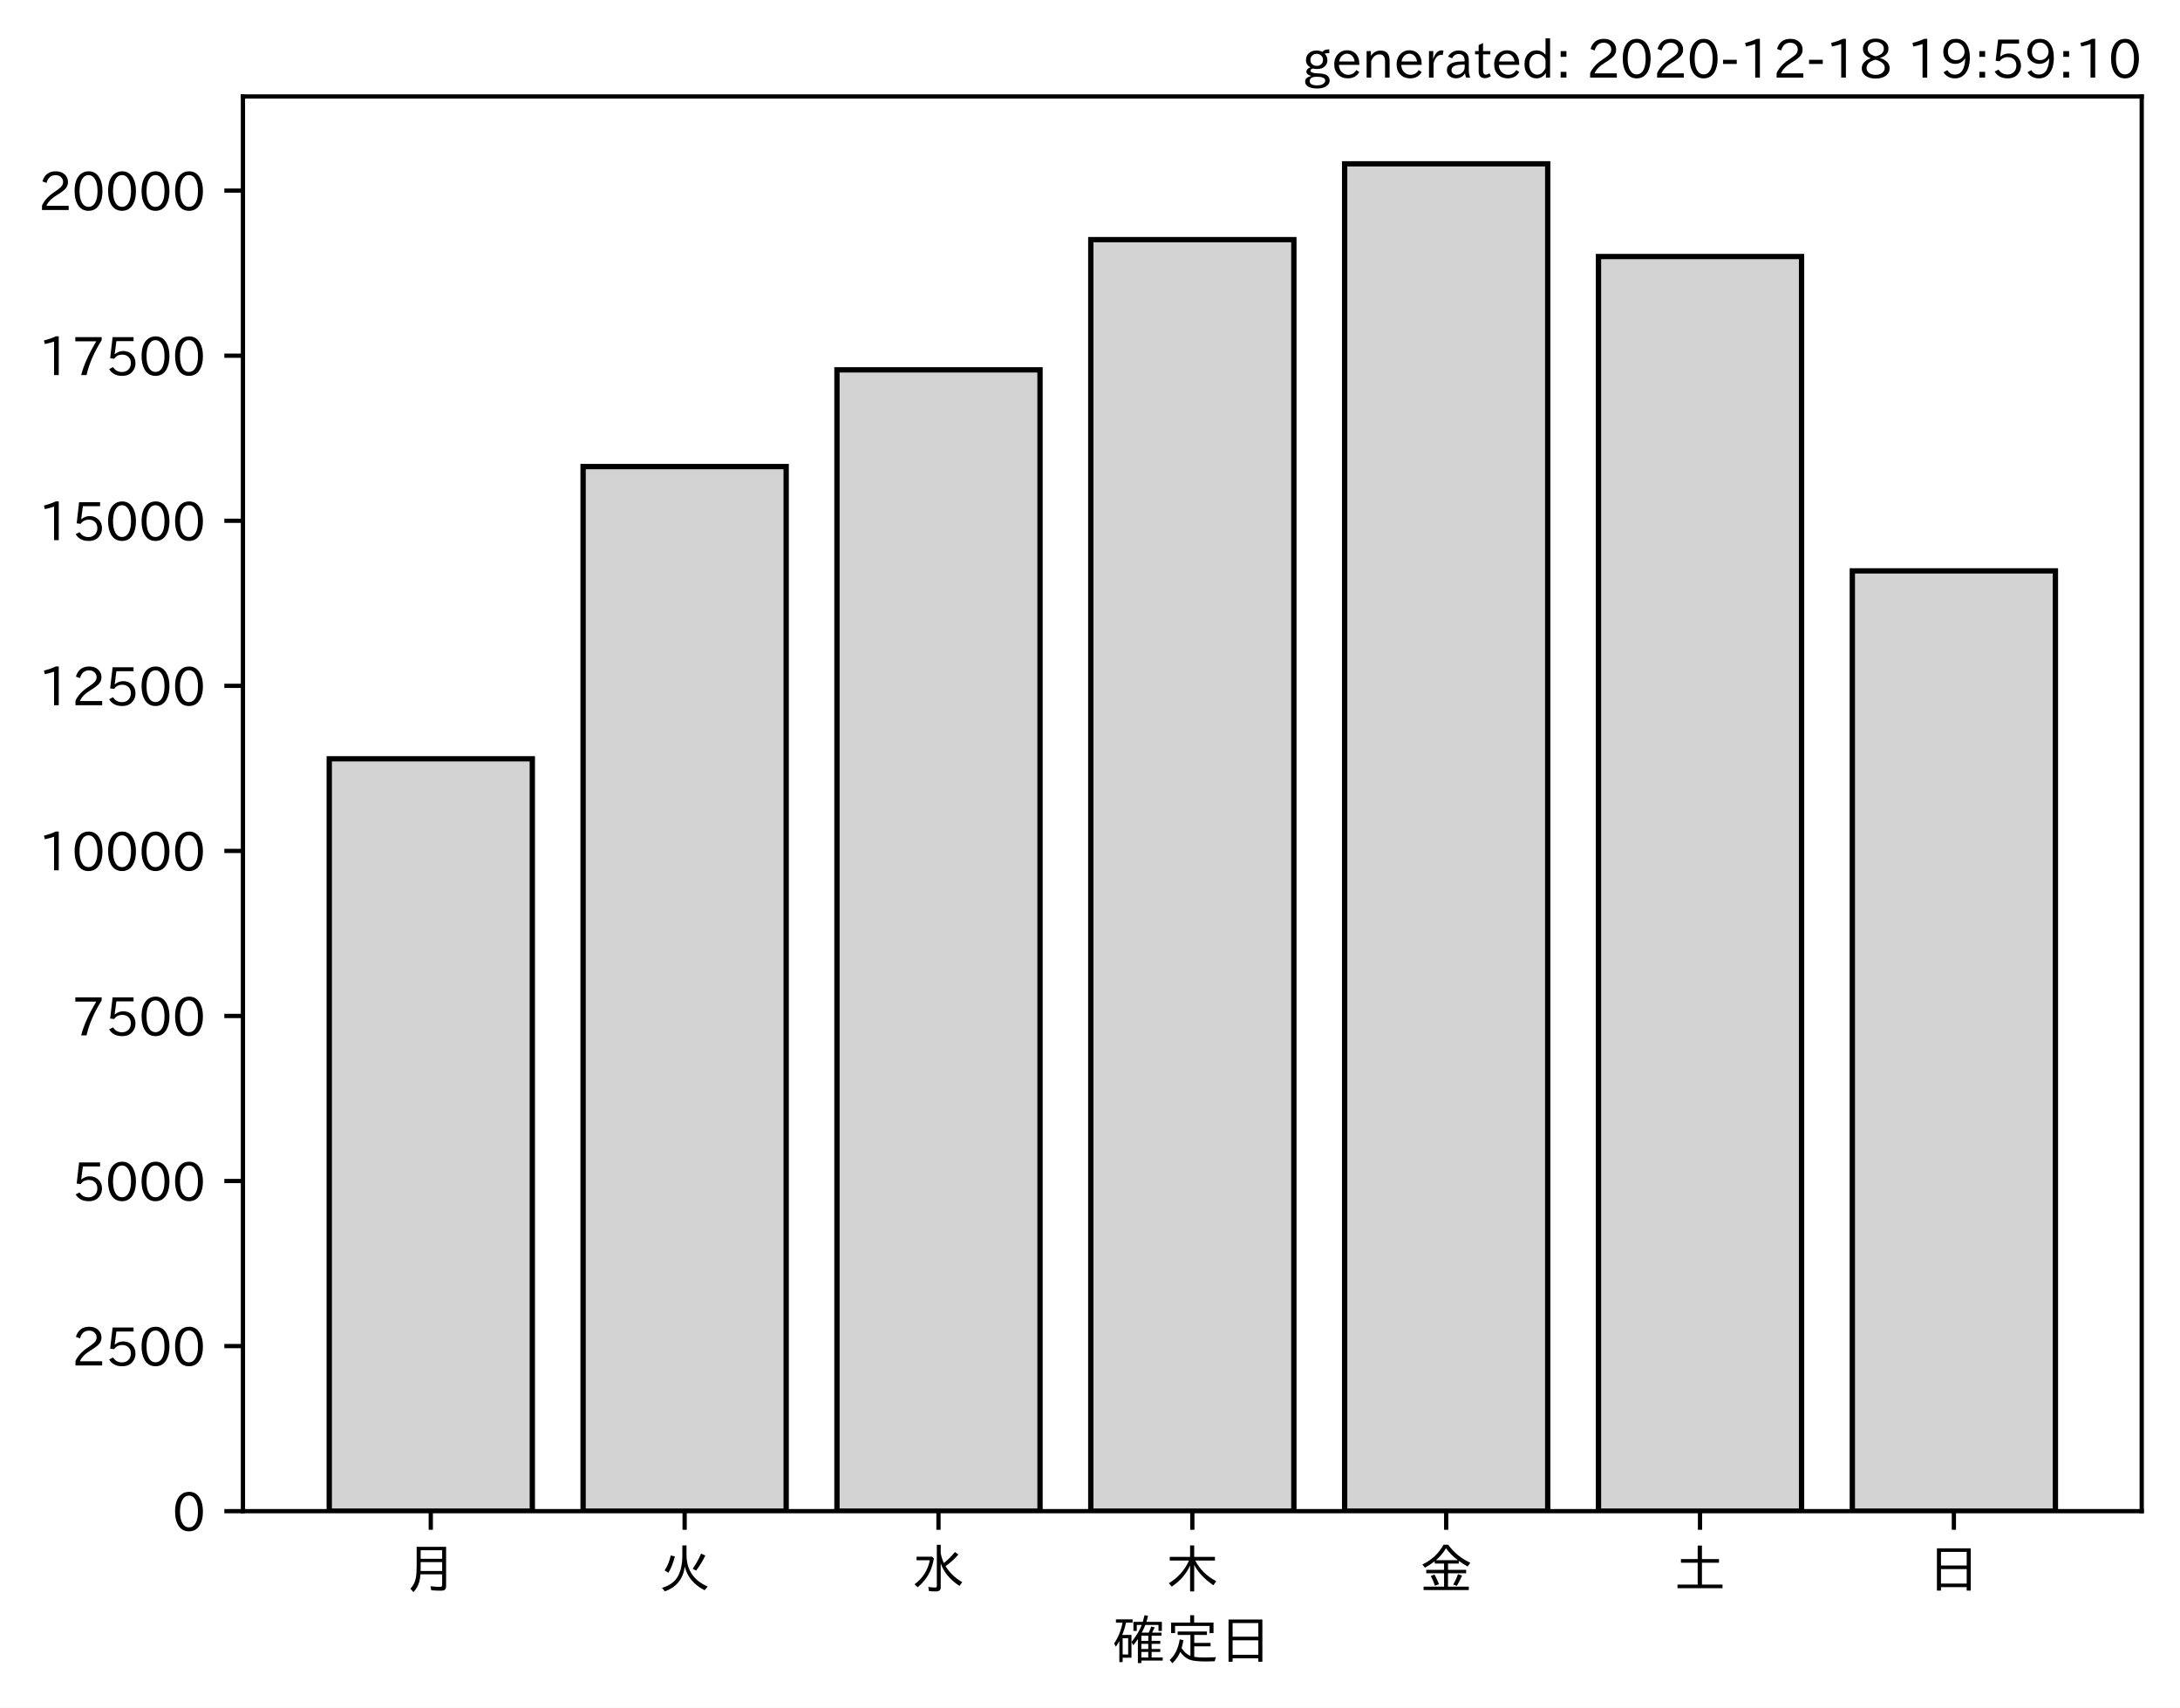
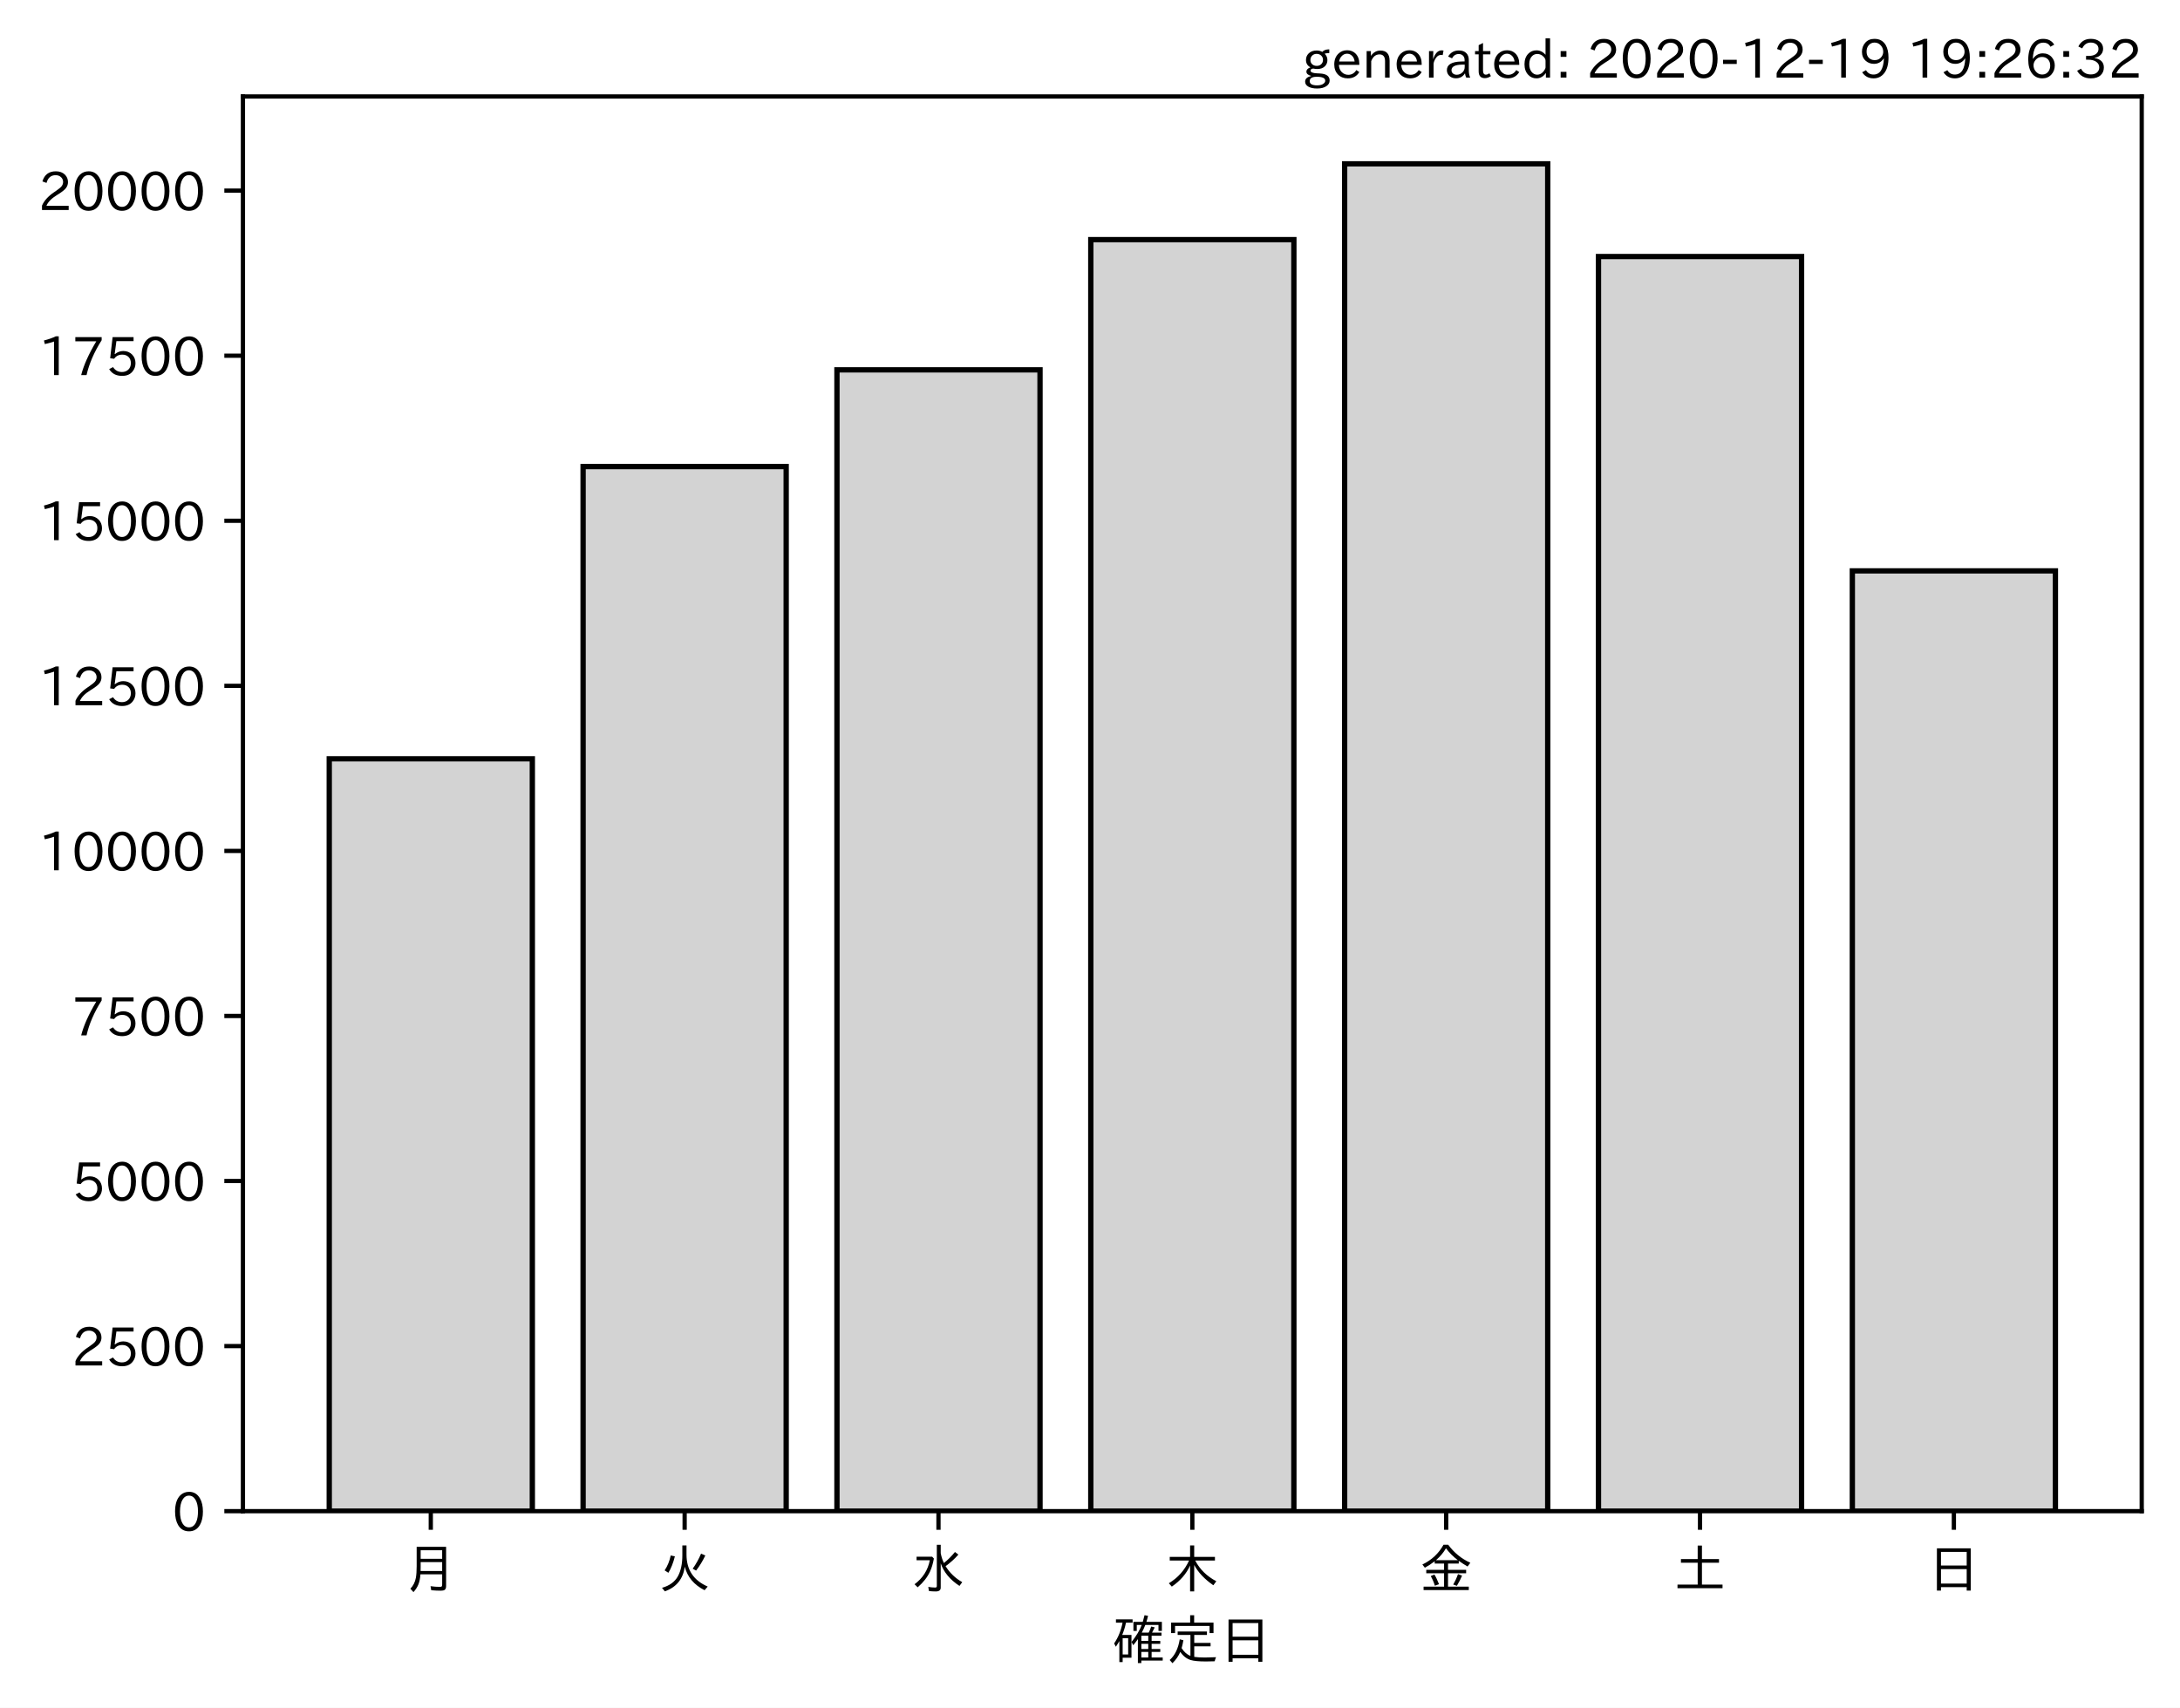
<svg xmlns="http://www.w3.org/2000/svg" xmlns:xlink="http://www.w3.org/1999/xlink" height="321.24pt" version="1.1" viewBox="0 0 410.012 321.24" width="410.012pt">
  <defs>
    <style type="text/css">*{stroke-linecap:butt;stroke-linejoin:round;}</style>
  </defs>
  <g id="figure_1">
    <g id="patch_1">
      <path d="M 0 321.24  L 410.012 321.24  L 410.012 0  L 0 0  z " style="fill:#ffffff;" />
    </g>
    <g id="axes_1">
      <g id="patch_2">
        <path d="M 45.692 284.259  L 402.812 284.259  L 402.812 18.147  L 45.692 18.147  z " style="fill:#ffffff;" />
      </g>
      <g id="patch_3">
-         <path clip-path="url(#p106dee1e0a)" d="M 61.925 284.259  L 100.12 284.259  L 100.12 142.734  L 61.925 142.734  z " style="fill:#d3d3d3;stroke:#000000;stroke-linejoin:miter;" />
+         <path clip-path="url(#p6ded5d2e9f)" d="M 61.925 284.259  L 100.12 284.259  L 100.12 142.734  L 61.925 142.734  z " style="fill:#d3d3d3;stroke:#000000;stroke-linejoin:miter;" />
      </g>
      <g id="patch_4">
-         <path clip-path="url(#p106dee1e0a)" d="M 109.668 284.259  L 147.863 284.259  L 147.863 87.764  L 109.668 87.764  z " style="fill:#d3d3d3;stroke:#000000;stroke-linejoin:miter;" />
+         <path clip-path="url(#p6ded5d2e9f)" d="M 109.668 284.259  L 147.863 284.259  L 147.863 87.764  L 109.668 87.764  z " style="fill:#d3d3d3;stroke:#000000;stroke-linejoin:miter;" />
      </g>
      <g id="patch_5">
-         <path clip-path="url(#p106dee1e0a)" d="M 157.412 284.259  L 195.606 284.259  L 195.606 69.569  L 157.412 69.569  z " style="fill:#d3d3d3;stroke:#000000;stroke-linejoin:miter;" />
+         <path clip-path="url(#p6ded5d2e9f)" d="M 157.412 284.259  L 195.606 284.259  L 195.606 69.569  L 157.412 69.569  z " style="fill:#d3d3d3;stroke:#000000;stroke-linejoin:miter;" />
      </g>
      <g id="patch_6">
-         <path clip-path="url(#p106dee1e0a)" d="M 205.155 284.259  L 243.35 284.259  L 243.35 45.077  L 205.155 45.077  z " style="fill:#d3d3d3;stroke:#000000;stroke-linejoin:miter;" />
+         <path clip-path="url(#p6ded5d2e9f)" d="M 205.155 284.259  L 243.35 284.259  L 243.35 45.077  L 205.155 45.077  z " style="fill:#d3d3d3;stroke:#000000;stroke-linejoin:miter;" />
      </g>
      <g id="patch_7">
-         <path clip-path="url(#p106dee1e0a)" d="M 252.898 284.259  L 291.093 284.259  L 291.093 30.819  L 252.898 30.819  z " style="fill:#d3d3d3;stroke:#000000;stroke-linejoin:miter;" />
+         <path clip-path="url(#p6ded5d2e9f)" d="M 252.898 284.259  L 291.093 284.259  L 291.093 30.819  L 252.898 30.819  z " style="fill:#d3d3d3;stroke:#000000;stroke-linejoin:miter;" />
      </g>
      <g id="patch_8">
-         <path clip-path="url(#p106dee1e0a)" d="M 300.641 284.259  L 338.836 284.259  L 338.836 48.256  L 300.641 48.256  z " style="fill:#d3d3d3;stroke:#000000;stroke-linejoin:miter;" />
+         <path clip-path="url(#p6ded5d2e9f)" d="M 300.641 284.259  L 338.836 284.259  L 338.836 48.256  L 300.641 48.256  z " style="fill:#d3d3d3;stroke:#000000;stroke-linejoin:miter;" />
      </g>
      <g id="patch_9">
-         <path clip-path="url(#p106dee1e0a)" d="M 348.385 284.259  L 386.579 284.259  L 386.579 107.387  L 348.385 107.387  z " style="fill:#d3d3d3;stroke:#000000;stroke-linejoin:miter;" />
+         <path clip-path="url(#p6ded5d2e9f)" d="M 348.385 284.259  L 386.579 284.259  L 386.579 107.387  L 348.385 107.387  z " style="fill:#d3d3d3;stroke:#000000;stroke-linejoin:miter;" />
      </g>
      <g id="matplotlib.axis_1">
        <g id="xtick_1">
          <g id="line2d_1">
            <defs>
-               <path d="M 0 0  L 0 3.5  " id="mcc5cd64355" style="stroke:#000000;stroke-width:0.8;" />
+               <path d="M 0 0  L 0 3.5  " id="m9183ae4ef1" style="stroke:#000000;stroke-width:0.8;" />
            </defs>
            <g>
-               <use style="stroke:#000000;stroke-width:0.8;" x="81.022" xlink:href="#mcc5cd64355" y="284.259" />
+               <use style="stroke:#000000;stroke-width:0.8;" x="81.022" xlink:href="#m9183ae4ef1" y="284.259" />
            </g>
          </g>
          <g id="text_1">
            <g transform="translate(76.02224 298.7493)scale(0.1 -0.1)">
              <defs>
                <path d="M 78.812 77.875  L 78.812 4  Q 78.812 -1.219 76.078 -3.172  Q 73.969 -4.688 68.797 -4.688  Q 60.844 -4.688 50.828 -3.859  L 49.516 3.812  Q 58.594 2.484 67.094 2.484  Q 70.359 2.484 71.047 4.109  Q 71.391 4.891 71.391 6.844  L 71.391 26.125  L 30.516 26.125  Q 29.781 14.938 26.812 7.422  Q 24.031 0.094 17.438 -7.375  L 11.625 -0.984  Q 19.672 7.422 21.922 19.438  Q 23.438 27.688 23.438 41.406  L 23.438 77.875  z M 30.953 71.391  L 30.953 55.328  L 71.391 55.328  L 71.391 71.391  z M 30.953 49.125  L 30.953 39.938  Q 30.953 35.75 30.859 33.547  L 30.859 32.328  L 71.391 32.328  L 71.391 49.125  z " id="IPAexGothic-26376" />
              </defs>
              <use xlink:href="#IPAexGothic-26376" />
            </g>
          </g>
        </g>
        <g id="xtick_2">
          <g id="line2d_2">
            <g>
-               <use style="stroke:#000000;stroke-width:0.8;" x="128.766" xlink:href="#mcc5cd64355" y="284.259" />
+               <use style="stroke:#000000;stroke-width:0.8;" x="128.766" xlink:href="#m9183ae4ef1" y="284.259" />
            </g>
          </g>
          <g id="text_2">
            <g transform="translate(123.7656 298.7493)scale(0.1 -0.1)">
              <defs>
                <path d="M 53.516 80.422  L 53.516 63.188  Q 53.516 20.359 93.406 3.078  L 87.5 -3.812  Q 57.672 11.328 50.297 40.375  Q 45.359 5.672 12.797 -5.906  L 7.422 0.688  Q 28.859 6.844 37.406 22.609  Q 45.703 37.844 45.703 62.016  L 45.703 80.422  z M 12.406 33.5  Q 20.703 46.141 23.828 61.531  L 31.641 59.906  Q 27 41.312 19.438 29  z M 65.141 36.625  Q 74.656 50.047 80.906 64.984  L 88.922 61.531  Q 81.109 45.406 71.531 33.109  z " id="IPAexGothic-28779" />
              </defs>
              <use xlink:href="#IPAexGothic-28779" />
            </g>
          </g>
        </g>
        <g id="xtick_3">
          <g id="line2d_3">
            <g>
-               <use style="stroke:#000000;stroke-width:0.8;" x="176.509" xlink:href="#mcc5cd64355" y="284.259" />
+               <use style="stroke:#000000;stroke-width:0.8;" x="176.509" xlink:href="#m9183ae4ef1" y="284.259" />
            </g>
          </g>
          <g id="text_3">
            <g transform="translate(171.5089 298.7493)scale(0.1 -0.1)">
              <defs>
                <path d="M 54.203 65.922  Q 56.156 55.562 60.203 47.312  Q 71.578 56.453 81 68.109  L 87.406 63.188  Q 77.25 51.516 63.375 41.406  Q 75 22.609 94.672 11.375  L 89.5 4.297  Q 62.75 21.781 54.203 46.781  L 54.203 0.984  Q 54.203 -6.109 44.875 -6.109  Q 38.812 -6.109 32.172 -5.422  L 30.766 2.391  Q 38.422 1.219 44 1.219  Q 46.875 1.219 46.875 4.109  L 46.875 81.688  L 54.203 81.688  z M 8.797 59.281  L 38.094 59.281  L 41.359 55.766  Q 38.672 41.219 34.078 31.297  Q 26.656 15.375 10.891 1.703  L 4.984 7.422  Q 28.266 24.656 33.688 52.594  L 8.797 52.594  z " id="IPAexGothic-27700" />
              </defs>
              <use xlink:href="#IPAexGothic-27700" />
            </g>
          </g>
        </g>
        <g id="xtick_4">
          <g id="line2d_4">
            <g>
-               <use style="stroke:#000000;stroke-width:0.8;" x="224.252" xlink:href="#mcc5cd64355" y="284.259" />
+               <use style="stroke:#000000;stroke-width:0.8;" x="224.252" xlink:href="#m9183ae4ef1" y="284.259" />
            </g>
          </g>
          <g id="text_4">
            <g transform="translate(219.2522 298.7493)scale(0.1 -0.1)">
              <defs>
                <path d="M 55.422 52  Q 68.5 27 95.125 13.094  L 89.5 5.516  Q 64.594 22.797 53.516 43.703  L 53.516 -6  L 45.797 -6  L 45.797 42.672  Q 35.5 19.578 11.422 2.984  L 5.812 9.281  Q 31.453 24.75 43.797 52  L 7.516 52  L 7.516 58.891  L 45.797 58.891  L 45.797 80.469  L 53.516 80.469  L 53.516 58.891  L 92.531 58.891  L 92.531 52  z " id="IPAexGothic-26408" />
              </defs>
              <use xlink:href="#IPAexGothic-26408" />
            </g>
          </g>
        </g>
        <g id="xtick_5">
          <g id="line2d_5">
            <g>
-               <use style="stroke:#000000;stroke-width:0.8;" x="271.996" xlink:href="#mcc5cd64355" y="284.259" />
+               <use style="stroke:#000000;stroke-width:0.8;" x="271.996" xlink:href="#m9183ae4ef1" y="284.259" />
            </g>
          </g>
          <g id="text_5">
            <g transform="translate(266.9955 298.7493)scale(0.1 -0.1)">
              <defs>
                <path d="M 53.469 46.391  L 53.469 34.516  L 87.547 34.516  L 87.547 28.125  L 53.469 28.125  L 53.469 2.984  L 92.531 2.984  L 92.531 -3.516  L 7.516 -3.516  L 7.516 2.984  L 46.047 2.984  L 46.047 28.125  L 12.547 28.125  L 12.547 34.516  L 46.047 34.516  L 46.047 46.391  L 28.422 46.391  L 28.422 50.688  Q 19.734 43.891 9.906 38.531  L 5.219 44.578  Q 31.344 56.984 45.016 81.781  L 53.766 81.781  Q 70.359 59.234 95.453 47.797  L 90.234 40.828  Q 81.547 45.844 73.641 51.469  L 73.641 46.391  z M 72.016 52.688  Q 59.078 62.406 49.562 75.094  Q 42.828 63.141 30.812 52.688  z M 28.719 4.688  Q 26.078 13.719 21 22.797  L 27.875 25.688  Q 31.938 19.188 36.531 7.516  z M 63.188 6.891  Q 68.797 16.406 72.219 26.516  L 79.891 23.578  Q 75.922 14.156 70.125 4.5  z " id="IPAexGothic-37329" />
              </defs>
              <use xlink:href="#IPAexGothic-37329" />
            </g>
          </g>
        </g>
        <g id="xtick_6">
          <g id="line2d_6">
            <g>
-               <use style="stroke:#000000;stroke-width:0.8;" x="319.739" xlink:href="#mcc5cd64355" y="284.259" />
+               <use style="stroke:#000000;stroke-width:0.8;" x="319.739" xlink:href="#m9183ae4ef1" y="284.259" />
            </g>
          </g>
          <g id="text_6">
            <g transform="translate(314.7388 298.7493)scale(0.1 -0.1)">
              <defs>
                <path d="M 45.609 54.781  L 45.609 80.172  L 53.609 80.172  L 53.609 54.781  L 85.688 54.781  L 85.688 47.906  L 53.609 47.906  L 53.609 6.781  L 92.328 6.781  L 92.328 0  L 7.625 0  L 7.625 6.781  L 45.609 6.781  L 45.609 47.906  L 14.109 47.906  L 14.109 54.781  z " id="IPAexGothic-22303" />
              </defs>
              <use xlink:href="#IPAexGothic-22303" />
            </g>
          </g>
        </g>
        <g id="xtick_7">
          <g id="line2d_7">
            <g>
-               <use style="stroke:#000000;stroke-width:0.8;" x="367.482" xlink:href="#mcc5cd64355" y="284.259" />
+               <use style="stroke:#000000;stroke-width:0.8;" x="367.482" xlink:href="#m9183ae4ef1" y="284.259" />
            </g>
          </g>
          <g id="text_7">
            <g transform="translate(362.4821 298.7493)scale(0.1 -0.1)">
              <defs>
                <path d="M 81.734 75  L 81.734 -4.5  L 74.125 -4.5  L 74.125 2  L 25.734 2  L 25.734 -4.5  L 18.109 -4.5  L 18.109 75  z M 25.734 68.312  L 25.734 42.672  L 74.125 42.672  L 74.125 68.312  z M 25.734 35.891  L 25.734 8.688  L 74.125 8.688  L 74.125 35.891  z " id="IPAexGothic-26085" />
              </defs>
              <use xlink:href="#IPAexGothic-26085" />
            </g>
          </g>
        </g>
        <g id="text_8">
          <g transform="translate(209.2522 312.1399)scale(0.1 -0.1)">
            <defs>
              <path d="M 67.922 50.297  Q 70.562 55.281 72.609 61.812  L 79.297 60.203  Q 76.172 53.609 74.219 50.297  L 92 50.297  L 92 44.484  L 73.438 44.484  L 73.438 34.719  L 89.703 34.719  L 89.703 29.203  L 73.438 29.203  L 73.438 19.531  L 89.703 19.531  L 89.703 14.016  L 73.438 14.016  L 73.438 3.609  L 94.281 3.609  L 94.281 -2.203  L 54.109 -2.203  L 54.109 -6.984  L 47.609 -6.984  L 47.609 38.188  Q 43.062 31.547 38.812 26.609  L 35.688 32.812  Q 49.359 49.953 54.781 64.797  L 45.516 64.797  L 45.516 53.516  L 39.203 53.516  L 39.203 70.609  L 56.781 70.609  Q 58.594 76.609 60.109 83.109  L 66.703 81.891  Q 65.234 75.531 63.625 70.609  L 92.719 70.609  L 92.719 53.516  L 86.328 53.516  L 86.328 64.797  L 61.531 64.797  Q 58.547 56.984 54.891 50.297  z M 67.141 44.484  L 54.109 44.484  L 54.109 34.719  L 67.141 34.719  z M 67.141 29.203  L 54.109 29.203  L 54.109 19.531  L 67.141 19.531  z M 67.141 14.016  L 54.109 14.016  L 54.109 3.609  L 67.141 3.609  z M 18.109 46  L 35.547 46  L 35.547 3.078  L 18.953 3.078  L 18.953 -5.125  L 12.75 -5.125  L 12.75 34.469  Q 10.156 29.734 6.156 23.781  L 2.938 29.984  Q 14.547 47.078 18.75 69  L 6.344 69  L 6.344 75.297  L 37.641 75.297  L 37.641 69  L 25.25 69  L 24.953 68.016  Q 22.75 57.234 18.109 46  z M 18.953 39.891  L 18.953 9.188  L 29.344 9.188  L 29.344 39.891  z " id="IPAexGothic-30906" />
              <path d="M 53.609 4.734  Q 61.422 3.516 73.578 3.516  Q 81.109 3.516 94.578 4.109  Q 93.172 0.922 92 -3.562  Q 81.781 -3.906 75.688 -3.906  Q 55.766 -3.906 46.922 -1.219  Q 35.297 2.391 27.344 14.109  Q 22.516 2.547 12.594 -7.172  L 7.422 -1.172  Q 22.125 11.859 26.312 37.797  L 33.203 35.984  Q 31.734 27.438 29.828 21.188  Q 36.531 10.594 46.438 6.5  L 46.438 46  L 22.406 46  L 22.406 52.391  L 77.484 52.391  L 77.484 46  L 53.609 46  L 53.609 31  L 84.328 31  L 84.328 24.516  L 53.609 24.516  z M 53.422 69.188  L 89.844 69.188  L 89.844 49.469  L 82.422 49.469  L 82.422 62.891  L 17.531 62.891  L 17.531 49.469  L 10.109 49.469  L 10.109 69.188  L 45.906 69.188  L 45.906 83.016  L 53.422 83.016  z " id="IPAexGothic-23450" />
            </defs>
            <use xlink:href="#IPAexGothic-30906" />
            <use x="100" xlink:href="#IPAexGothic-23450" />
            <use x="200" xlink:href="#IPAexGothic-26085" />
          </g>
        </g>
      </g>
      <g id="matplotlib.axis_2">
        <g id="ytick_1">
          <g id="line2d_8">
            <defs>
-               <path d="M 0 0  L -3.5 0  " id="meeb0da08e6" style="stroke:#000000;stroke-width:0.8;" />
+               <path d="M 0 0  L -3.5 0  " id="m11ef159e61" style="stroke:#000000;stroke-width:0.8;" />
            </defs>
            <g>
-               <use style="stroke:#000000;stroke-width:0.8;" x="45.692" xlink:href="#meeb0da08e6" y="284.259" />
+               <use style="stroke:#000000;stroke-width:0.8;" x="45.692" xlink:href="#m11ef159e61" y="284.259" />
            </g>
          </g>
          <g id="text_9">
            <g transform="translate(32.39375 288.0039)scale(0.1 -0.1)">
              <defs>
                <path d="M 31.844 73.828  Q 45.016 73.828 52.094 61.625  Q 57.719 51.953 57.719 36.625  Q 57.719 21.438 52.094 11.578  Q 45.125 -0.484 31.5 -0.484  Q 17.922 -0.484 10.938 11.578  Q 5.328 21.438 5.328 36.719  Q 5.328 58.016 15.625 67.719  Q 22.172 73.828 31.844 73.828  z M 31.5 66.656  Q 23.688 66.656 19.188 58.734  Q 14.594 50.734 14.594 36.625  Q 14.594 22.75 19.094 14.797  Q 23.641 6.984 31.5 6.984  Q 40.922 6.984 45.453 18.016  Q 48.438 25.344 48.438 37.109  Q 48.438 50.875 43.844 58.734  Q 39.203 66.656 31.5 66.656  z " id="IPAexGothic-48" />
              </defs>
              <use xlink:href="#IPAexGothic-48" />
            </g>
          </g>
        </g>
        <g id="ytick_2">
          <g id="line2d_9">
            <g>
-               <use style="stroke:#000000;stroke-width:0.8;" x="45.692" xlink:href="#meeb0da08e6" y="253.209" />
+               <use style="stroke:#000000;stroke-width:0.8;" x="45.692" xlink:href="#m11ef159e61" y="253.209" />
            </g>
          </g>
          <g id="text_10">
            <g transform="translate(13.49844 256.9542)scale(0.1 -0.1)">
              <defs>
                <path d="M 57.172 0.984  L 6.984 0.984  L 6.984 9.281  Q 12.891 23.047 29.594 34.422  L 32.375 36.281  Q 40.922 42.141 43.609 45.406  Q 46.688 49.266 46.688 53.812  Q 46.688 58.938 43.062 62.547  Q 39.062 66.547 32.562 66.547  Q 19.531 66.547 15.484 52  L 7.766 54.781  Q 13.328 73.828 33.062 73.828  Q 43.844 73.828 50.25 67.438  Q 55.859 61.672 55.859 53.516  Q 55.859 47.469 52.25 42.531  Q 48.922 37.75 36.969 30.281  L 34.859 29  Q 19.625 19.578 15.281 8.891  L 57.172 8.891  z " id="IPAexGothic-50" />
                <path d="M 18.406 40.672  Q 25.531 46.297 33.938 46.297  Q 44 46.297 50.641 39.5  Q 56.844 33.016 56.844 23.391  Q 56.844 14.656 51.516 8.016  Q 44.828 -0.484 31.734 -0.484  Q 14.984 -0.484 7.328 12.25  L 14.656 16.062  Q 20.453 6.781 31.453 6.781  Q 38.531 6.781 43.266 11.188  Q 48.141 15.828 48.141 23.484  Q 48.141 30.719 43.844 35.016  Q 39.359 39.5 32.125 39.5  Q 21.969 39.5 16.75 31.688  L 9.234 32.672  L 13.812 72.406  L 53.219 72.406  L 53.219 64.891  L 20.953 64.891  L 17.719 40.672  z " id="IPAexGothic-53" />
              </defs>
              <use xlink:href="#IPAexGothic-50" />
              <use x="62.988" xlink:href="#IPAexGothic-53" />
              <use x="125.977" xlink:href="#IPAexGothic-48" />
              <use x="188.965" xlink:href="#IPAexGothic-48" />
            </g>
          </g>
        </g>
        <g id="ytick_3">
          <g id="line2d_10">
            <g>
-               <use style="stroke:#000000;stroke-width:0.8;" x="45.692" xlink:href="#meeb0da08e6" y="222.159" />
+               <use style="stroke:#000000;stroke-width:0.8;" x="45.692" xlink:href="#m11ef159e61" y="222.159" />
            </g>
          </g>
          <g id="text_11">
            <g transform="translate(13.49844 225.9046)scale(0.1 -0.1)">
              <use xlink:href="#IPAexGothic-53" />
              <use x="62.988" xlink:href="#IPAexGothic-48" />
              <use x="125.977" xlink:href="#IPAexGothic-48" />
              <use x="188.965" xlink:href="#IPAexGothic-48" />
            </g>
          </g>
        </g>
        <g id="ytick_4">
          <g id="line2d_11">
            <g>
-               <use style="stroke:#000000;stroke-width:0.8;" x="45.692" xlink:href="#meeb0da08e6" y="191.11" />
+               <use style="stroke:#000000;stroke-width:0.8;" x="45.692" xlink:href="#m11ef159e61" y="191.11" />
            </g>
          </g>
          <g id="text_12">
            <g transform="translate(13.49844 194.8549)scale(0.1 -0.1)">
              <defs>
                <path d="M 56.203 66.609  Q 34.969 32.906 27.781 0.984  L 17.672 0.984  Q 24.703 28.656 46.094 64.5  L 6.688 64.5  L 6.688 72.406  L 56.203 72.406  z " id="IPAexGothic-55" />
              </defs>
              <use xlink:href="#IPAexGothic-55" />
              <use x="62.988" xlink:href="#IPAexGothic-53" />
              <use x="125.977" xlink:href="#IPAexGothic-48" />
              <use x="188.965" xlink:href="#IPAexGothic-48" />
            </g>
          </g>
        </g>
        <g id="ytick_5">
          <g id="line2d_12">
            <g>
-               <use style="stroke:#000000;stroke-width:0.8;" x="45.692" xlink:href="#meeb0da08e6" y="160.06" />
+               <use style="stroke:#000000;stroke-width:0.8;" x="45.692" xlink:href="#m11ef159e61" y="160.06" />
            </g>
          </g>
          <g id="text_13">
            <g transform="translate(7.2 163.8052)scale(0.1 -0.1)">
              <defs>
                <path d="M 38.484 0.984  L 29.688 0.984  L 29.688 64.109  Q 21.438 61.281 12.312 59.328  L 10.688 66.109  Q 23.734 69.391 32.906 73.922  L 38.484 73.922  z " id="IPAexGothic-49" />
              </defs>
              <use xlink:href="#IPAexGothic-49" />
              <use x="62.988" xlink:href="#IPAexGothic-48" />
              <use x="125.977" xlink:href="#IPAexGothic-48" />
              <use x="188.965" xlink:href="#IPAexGothic-48" />
              <use x="251.953" xlink:href="#IPAexGothic-48" />
            </g>
          </g>
        </g>
        <g id="ytick_6">
          <g id="line2d_13">
            <g>
-               <use style="stroke:#000000;stroke-width:0.8;" x="45.692" xlink:href="#meeb0da08e6" y="129.01" />
+               <use style="stroke:#000000;stroke-width:0.8;" x="45.692" xlink:href="#m11ef159e61" y="129.01" />
            </g>
          </g>
          <g id="text_14">
            <g transform="translate(7.2 132.7555)scale(0.1 -0.1)">
              <use xlink:href="#IPAexGothic-49" />
              <use x="62.988" xlink:href="#IPAexGothic-50" />
              <use x="125.977" xlink:href="#IPAexGothic-53" />
              <use x="188.965" xlink:href="#IPAexGothic-48" />
              <use x="251.953" xlink:href="#IPAexGothic-48" />
            </g>
          </g>
        </g>
        <g id="ytick_7">
          <g id="line2d_14">
            <g>
-               <use style="stroke:#000000;stroke-width:0.8;" x="45.692" xlink:href="#meeb0da08e6" y="97.96" />
+               <use style="stroke:#000000;stroke-width:0.8;" x="45.692" xlink:href="#m11ef159e61" y="97.96" />
            </g>
          </g>
          <g id="text_15">
            <g transform="translate(7.2 101.7058)scale(0.1 -0.1)">
              <use xlink:href="#IPAexGothic-49" />
              <use x="62.988" xlink:href="#IPAexGothic-53" />
              <use x="125.977" xlink:href="#IPAexGothic-48" />
              <use x="188.965" xlink:href="#IPAexGothic-48" />
              <use x="251.953" xlink:href="#IPAexGothic-48" />
            </g>
          </g>
        </g>
        <g id="ytick_8">
          <g id="line2d_15">
            <g>
-               <use style="stroke:#000000;stroke-width:0.8;" x="45.692" xlink:href="#meeb0da08e6" y="66.911" />
+               <use style="stroke:#000000;stroke-width:0.8;" x="45.692" xlink:href="#m11ef159e61" y="66.911" />
            </g>
          </g>
          <g id="text_16">
            <g transform="translate(7.2 70.6561)scale(0.1 -0.1)">
              <use xlink:href="#IPAexGothic-49" />
              <use x="62.988" xlink:href="#IPAexGothic-55" />
              <use x="125.977" xlink:href="#IPAexGothic-53" />
              <use x="188.965" xlink:href="#IPAexGothic-48" />
              <use x="251.953" xlink:href="#IPAexGothic-48" />
            </g>
          </g>
        </g>
        <g id="ytick_9">
          <g id="line2d_16">
            <g>
-               <use style="stroke:#000000;stroke-width:0.8;" x="45.692" xlink:href="#meeb0da08e6" y="35.861" />
+               <use style="stroke:#000000;stroke-width:0.8;" x="45.692" xlink:href="#m11ef159e61" y="35.861" />
            </g>
          </g>
          <g id="text_17">
            <g transform="translate(7.2 39.60641)scale(0.1 -0.1)">
              <use xlink:href="#IPAexGothic-50" />
              <use x="62.988" xlink:href="#IPAexGothic-48" />
              <use x="125.977" xlink:href="#IPAexGothic-48" />
              <use x="188.965" xlink:href="#IPAexGothic-48" />
              <use x="251.953" xlink:href="#IPAexGothic-48" />
            </g>
          </g>
        </g>
      </g>
      <g id="patch_10">
        <path d="M 45.692 284.259  L 45.692 18.147  " style="fill:none;stroke:#000000;stroke-linecap:square;stroke-linejoin:miter;stroke-width:0.8;" />
      </g>
      <g id="patch_11">
        <path d="M 402.812 284.259  L 402.812 18.147  " style="fill:none;stroke:#000000;stroke-linecap:square;stroke-linejoin:miter;stroke-width:0.8;" />
      </g>
      <g id="patch_12">
        <path d="M 45.692 284.259  L 402.812 284.259  " style="fill:none;stroke:#000000;stroke-linecap:square;stroke-linejoin:miter;stroke-width:0.8;" />
      </g>
      <g id="patch_13">
        <path d="M 45.692 18.147  L 402.812 18.147  " style="fill:none;stroke:#000000;stroke-linecap:square;stroke-linejoin:miter;stroke-width:0.8;" />
      </g>
    </g>
    <g id="text_18">
      <g transform="translate(244.9169 14.69063)scale(0.1 -0.1)">
        <defs>
          <path d="M 20.797 17.969  Q 15.719 17.531 15.719 14.062  Q 15.719 9.578 27.547 8.984  L 33.297 8.688  Q 51.609 7.766 51.609 -4.594  Q 51.609 -10.938 45.703 -14.984  Q 39.359 -19.578 28.031 -19.578  Q 17.781 -19.578 11.531 -16.062  Q 5.516 -12.641 5.516 -6.688  Q 5.516 1.312 16.797 3.859  L 16.797 4.203  Q 7.906 6.453 7.906 12.156  Q 7.906 17.438 15.531 20.266  Q 7.125 24.609 7.125 34.078  Q 7.125 41.406 12.016 46.297  Q 17.625 51.906 27.156 51.906  Q 33.203 51.906 37.844 49.266  Q 41.406 53.953 50.922 54.109  L 50.922 47.078  Q 44.344 46.922 42.234 45.906  Q 47.406 40.828 47.406 33.891  Q 47.406 27 42.719 22.266  Q 37.5 17.094 28.328 17.094  Q 24.422 17.094 20.797 17.969  z M 27.094 45.609  Q 22.016 45.609 18.703 42.281  Q 15.438 39.016 15.438 34.078  Q 15.438 29.25 18.5 26.312  Q 21.828 23 27.438 23  Q 32.719 23 35.891 26.219  Q 39.109 29.391 39.109 34.422  Q 39.109 39.016 35.891 42.188  Q 32.516 45.609 27.094 45.609  z M 27.391 2.484  Q 14.109 2.484 14.109 -5.719  Q 14.109 -13.672 28.125 -13.672  Q 37.156 -13.672 41.219 -9.469  Q 43.312 -7.516 43.312 -4.891  Q 43.312 2.484 27.391 2.484  z " id="IPAexGothic-103" />
          <path d="M 13.484 24.906  Q 13.922 16.266 18.891 11.281  Q 23.969 6.203 31.203 6.203  Q 40.719 6.203 46.297 15.094  L 51.906 11.375  Q 44.828 -0.484 30.172 -0.484  Q 19.094 -0.484 11.969 6.594  Q 4.781 13.812 4.781 25.641  Q 4.781 38.188 12.312 45.703  Q 19 52.391 29 52.391  Q 38.422 52.391 44.781 46.188  Q 51.906 38.969 51.906 26.906  L 51.906 24.906  z M 43.062 31.203  Q 42.328 37.984 38.281 41.891  Q 34.281 45.906 28.812 45.906  Q 22.469 45.906 17.969 40.484  Q 14.891 36.812 13.969 31.203  z " id="IPAexGothic-101" />
          <path d="M 52 0.984  L 43.406 0.984  L 43.406 31.891  Q 43.406 44.578 32.906 44.578  Q 22.312 44.578 17.391 31.891  L 17.391 0.984  L 8.797 0.984  L 8.797 50.781  L 16.797 50.781  L 16.797 41.797  Q 23.828 51.812 34.719 51.812  Q 52 51.812 52 32.375  z " id="IPAexGothic-110" />
          <path d="M 36.078 51.812  L 34.578 43.266  Q 32.906 43.609 31.594 43.609  Q 25.828 43.609 22.078 38.188  Q 17.391 31.344 17.391 26.172  L 17.391 0.984  L 8.797 0.984  L 8.797 50.781  L 16.891 50.781  L 16.5 35.984  L 16.703 35.984  Q 22.219 52.203 32.766 52.203  Q 34.469 52.203 36.078 51.812  z " id="IPAexGothic-114" />
          <path d="M 49.312 0.984  L 41.75 0.984  Q 39.984 4.734 39.547 8.688  L 39.203 8.688  Q 33.547 -0.391 22.312 -0.391  Q 14.594 -0.391 9.719 4.5  Q 5.422 8.797 5.422 14.984  Q 5.422 30.422 32.031 31.203  L 38.719 31.391  L 38.719 33.984  Q 38.719 39.203 35.75 42.188  Q 32.625 45.312 27.734 45.312  Q 19.344 45.312 15.141 37.156  L 7.719 40.578  Q 14.656 52 27.938 52  Q 37.109 52 42.047 46.875  Q 46.625 42.281 46.625 33.891  L 46.625 15.578  Q 46.625 6.25 49.312 0.984  z M 38.922 25.391  L 33.453 25.297  Q 14.109 24.859 14.109 14.891  Q 14.109 11.375 16.406 9.078  Q 19.234 6.297 23.828 6.297  Q 30.219 6.297 34.906 10.984  Q 38.922 15.141 38.922 21  z " id="IPAexGothic-97" />
          <path d="M 33.203 3.766  Q 27.641 -0.094 21.828 -0.094  Q 10.203 -0.094 10.203 12.984  L 10.203 44.672  L 3.422 44.672  L 3.422 50.781  L 10.203 50.781  L 10.203 61.969  L 18.406 66.062  L 18.406 50.781  L 32.234 50.781  L 32.234 44.672  L 18.406 44.672  L 18.406 14.156  Q 18.406 6.5 23.641 6.5  Q 27.156 6.5 30.328 9.188  z " id="IPAexGothic-116" />
          <path d="M 52.984 0.984  L 45.172 0.984  L 45.172 9.672  Q 38.141 -0.484 27.391 -0.484  Q 18.453 -0.484 12.312 5.812  Q 4.891 13.188 4.891 25.984  Q 4.891 38.531 12.062 45.906  Q 18.266 52.203 27.391 52.203  Q 37.25 52.203 44.484 43.891  L 44.484 74.906  L 52.984 74.906  z M 44.484 20.359  L 44.484 32.766  Q 44.484 37.703 38.375 42.281  Q 34.078 45.406 28.953 45.406  Q 23.188 45.406 19.188 41.406  Q 13.875 36.078 13.875 26.219  Q 13.875 17.328 18.266 11.719  Q 22.516 6.391 28.859 6.391  Q 36.281 6.391 41.5 13.672  Q 44.484 17.719 44.484 20.359  z " id="IPAexGothic-100" />
          <path d="M 21.391 39.984  L 10.5 39.984  L 10.5 50.781  L 21.391 50.781  z M 21.391 0.984  L 10.5 0.984  L 10.5 11.766  L 21.391 11.766  z " id="IPAexGothic-58" />
          <path id="IPAexGothic-32" />
          <path d="M 30.766 26.609  L 4.984 26.609  L 4.984 34.422  L 30.766 34.422  z " id="IPAexGothic-45" />
-           <path d="M 39.703 37.891  Q 57.812 31.734 57.812 18.703  Q 57.812 8.453 48.438 3.078  Q 41.609 -0.875 31.5 -0.875  Q 21.344 -0.875 14.5 3.078  Q 5.422 8.297 5.422 18.406  Q 5.422 31.062 22.016 37.203  L 22.016 37.5  Q 7.516 42.719 7.516 54.828  Q 7.516 64.062 15.328 69.625  Q 21.969 74.312 31.547 74.312  Q 42.234 74.312 48.922 68.797  Q 55.516 63.578 55.516 55.719  Q 55.516 42.281 39.703 38.188  z M 31.594 41.016  Q 46.828 44.625 46.828 55.125  Q 46.828 61.188 41.797 64.844  Q 37.703 67.922 31.5 67.922  Q 25.094 67.922 20.797 64.5  Q 16.406 60.891 16.406 55.031  Q 16.406 49.219 21.094 45.703  Q 23.344 43.891 26.906 42.531  Q 31 40.875 31.594 41.016  z M 30.906 34.516  Q 14.406 30.172 14.406 19  Q 14.406 12.109 20.516 8.688  Q 25.094 6.109 31.391 6.109  Q 40.234 6.109 45.016 10.891  Q 48.531 14.406 48.531 19.531  Q 48.531 24.906 43.656 28.906  Q 40.766 31.156 36.719 32.812  Q 31.984 34.719 30.906 34.516  z " id="IPAexGothic-56" />
          <path d="M 46.625 36.812  Q 39.75 26.812 28.328 26.812  Q 19.578 26.812 13.234 32.125  Q 5.719 38.422 5.719 49.422  Q 5.719 59.578 12.016 66.656  Q 18.453 73.828 29.203 73.828  Q 43.75 73.828 50.641 61.719  Q 55.609 52.781 55.609 38.625  Q 55.609 19.531 47.516 9.188  Q 39.891 -0.484 27.641 -0.484  Q 13.422 -0.484 6.109 10.984  L 13.328 14.891  Q 18.062 6.688 27.391 6.688  Q 45.656 6.688 47.016 36.812  z M 29.5 66.844  Q 22.656 66.844 18.312 61.719  Q 14.406 57.078 14.406 50  Q 14.406 42.828 18.109 38.719  Q 22.406 33.797 29.781 33.797  Q 37.984 33.797 42.625 40.188  Q 45.703 44.484 45.703 49.516  Q 45.703 55.516 42.094 60.359  Q 37.109 66.844 29.5 66.844  z " id="IPAexGothic-57" />
+           <path d="M 16.5 36.375  Q 23.578 46.578 34.906 46.578  Q 45.406 46.578 51.812 39.266  Q 57.422 32.906 57.422 23.781  Q 57.422 13.812 51.125 6.781  Q 44.578 -0.484 34.031 -0.484  Q 21.484 -0.484 14.406 9.078  Q 7.516 18.406 7.516 34.812  Q 7.516 53.516 15.828 64.203  Q 23.344 73.828 35.5 73.828  Q 49.859 73.828 56.391 62.891  L 49.219 58.984  Q 45.219 66.656 35.938 66.656  Q 17.484 66.656 16.109 36.375  z M 33.453 39.797  Q 26.312 39.797 21.625 34.469  Q 17.438 29.688 17.438 24.078  Q 17.438 18.062 21.141 13.188  Q 26.125 6.688 33.734 6.688  Q 41.703 6.688 45.953 13.188  Q 48.828 17.625 48.828 23.484  Q 48.828 30.375 45.016 34.812  Q 40.625 39.797 33.453 39.797  z " id="IPAexGothic-54" />
+           <path d="M 37.203 37.797  Q 54.781 34.625 54.781 19.969  Q 54.781 11.188 48.875 5.562  Q 42.328 -0.484 30.375 -0.484  Q 12.453 -0.484 4.5 13.766  L 11.812 17.672  Q 17.328 6.891 30.281 6.891  Q 37.891 6.891 42.094 10.797  Q 46.094 14.5 46.094 20.172  Q 46.094 26.859 40.094 30.906  Q 34.625 34.578 25.688 34.578  L 21.297 34.578  L 21.297 41.703  L 25.875 41.703  Q 34.859 41.703 39.594 45.125  Q 44.672 48.734 44.672 54.828  Q 44.672 61.469 38.969 64.656  Q 35.297 66.844 30.172 66.844  Q 19.344 66.844 14.109 55.906  L 6.781 59.422  Q 14.016 73.828 30.281 73.828  Q 40.578 73.828 46.969 68.656  Q 53.375 63.578 53.375 55.219  Q 53.375 47.312 47.172 42.281  Q 43.172 39.062 37.203 38.188  z " id="IPAexGothic-51" />
        </defs>
        <use xlink:href="#IPAexGothic-103" />
        <use x="55.518" xlink:href="#IPAexGothic-101" />
        <use x="112.402" xlink:href="#IPAexGothic-110" />
        <use x="172.803" xlink:href="#IPAexGothic-101" />
        <use x="229.688" xlink:href="#IPAexGothic-114" />
        <use x="266.699" xlink:href="#IPAexGothic-97" />
        <use x="321.68" xlink:href="#IPAexGothic-116" />
        <use x="356.299" xlink:href="#IPAexGothic-101" />
        <use x="413.184" xlink:href="#IPAexGothic-100" />
        <use x="475.586" xlink:href="#IPAexGothic-58" />
        <use x="507.568" xlink:href="#IPAexGothic-32" />
        <use x="534.57" xlink:href="#IPAexGothic-50" />
        <use x="597.559" xlink:href="#IPAexGothic-48" />
        <use x="660.547" xlink:href="#IPAexGothic-50" />
        <use x="723.535" xlink:href="#IPAexGothic-48" />
        <use x="786.523" xlink:href="#IPAexGothic-45" />
        <use x="822.314" xlink:href="#IPAexGothic-49" />
        <use x="885.303" xlink:href="#IPAexGothic-50" />
        <use x="948.291" xlink:href="#IPAexGothic-45" />
        <use x="984.082" xlink:href="#IPAexGothic-49" />
-         <use x="1047.07" xlink:href="#IPAexGothic-56" />
+         <use x="1047.07" xlink:href="#IPAexGothic-57" />
        <use x="1110.059" xlink:href="#IPAexGothic-32" />
        <use x="1137.061" xlink:href="#IPAexGothic-49" />
        <use x="1200.049" xlink:href="#IPAexGothic-57" />
        <use x="1263.037" xlink:href="#IPAexGothic-58" />
-         <use x="1295.02" xlink:href="#IPAexGothic-53" />
-         <use x="1358.008" xlink:href="#IPAexGothic-57" />
+         <use x="1295.02" xlink:href="#IPAexGothic-50" />
+         <use x="1358.008" xlink:href="#IPAexGothic-54" />
        <use x="1420.996" xlink:href="#IPAexGothic-58" />
-         <use x="1452.979" xlink:href="#IPAexGothic-49" />
-         <use x="1515.967" xlink:href="#IPAexGothic-48" />
+         <use x="1452.979" xlink:href="#IPAexGothic-51" />
+         <use x="1515.967" xlink:href="#IPAexGothic-50" />
      </g>
    </g>
  </g>
  <defs>
-     <clipPath id="p106dee1e0a">
+     <clipPath id="p6ded5d2e9f">
      <rect height="266.112" width="357.12" x="45.692" y="18.147" />
    </clipPath>
  </defs>
</svg>
